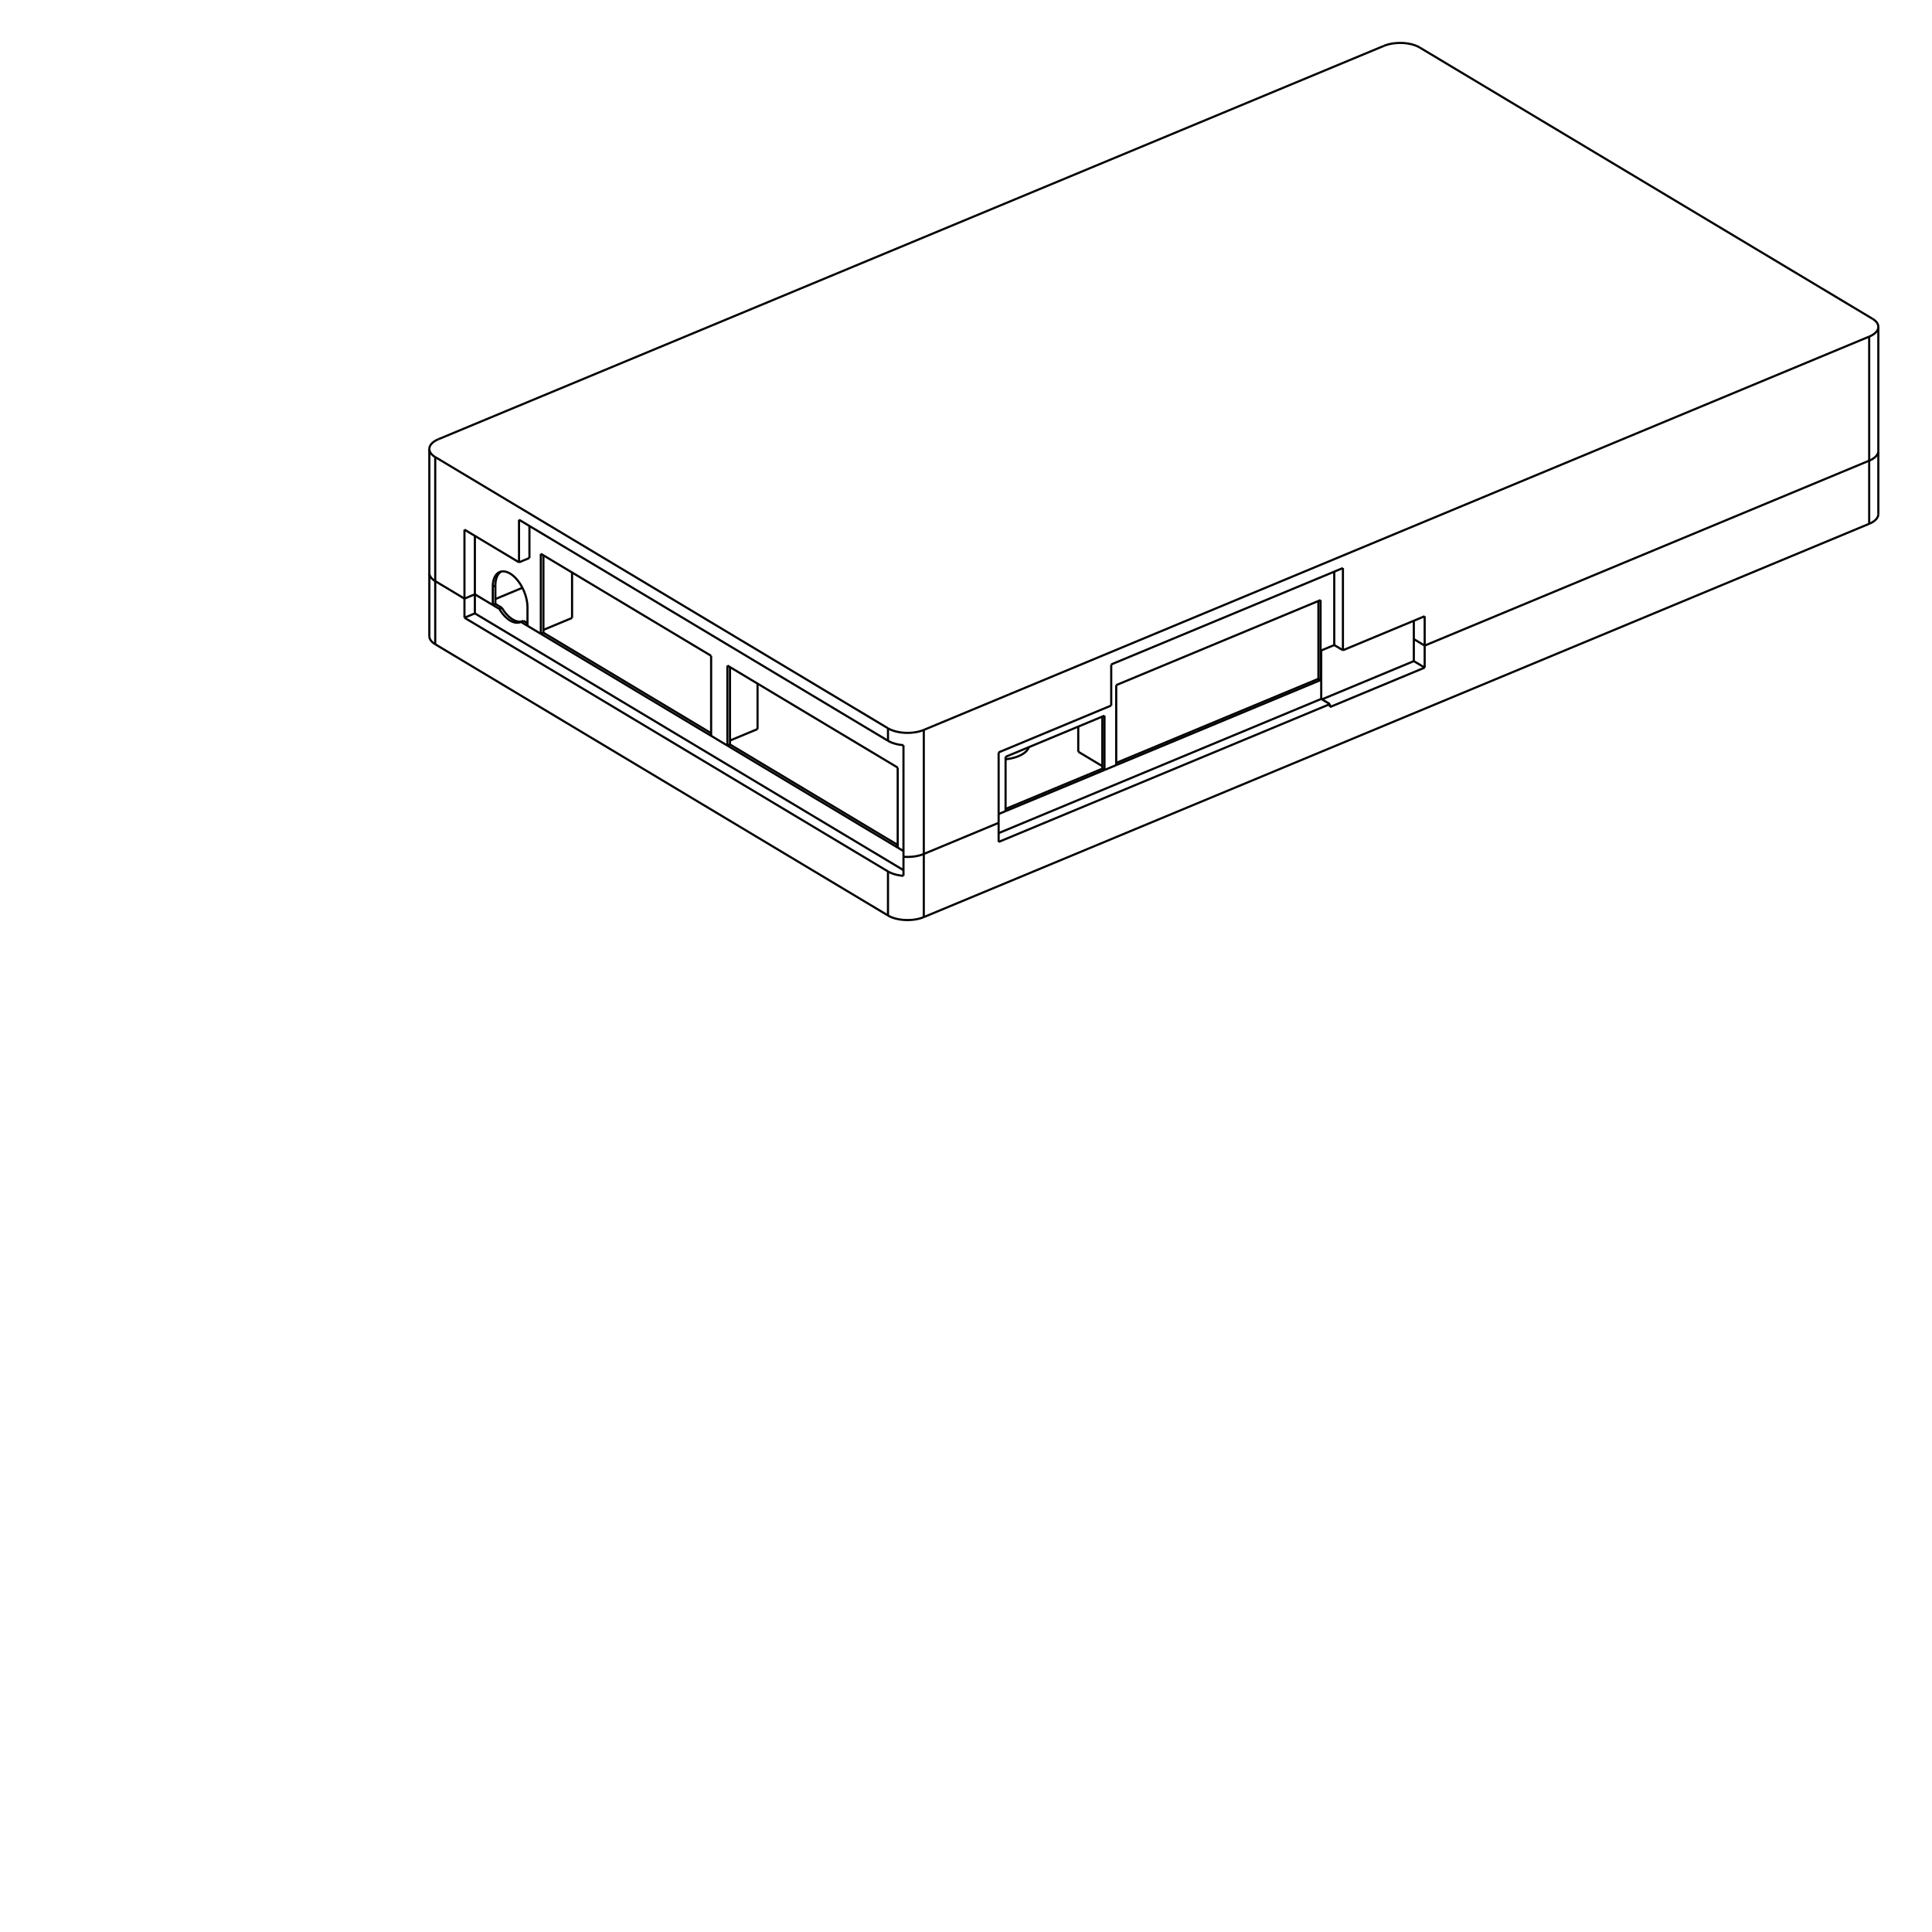
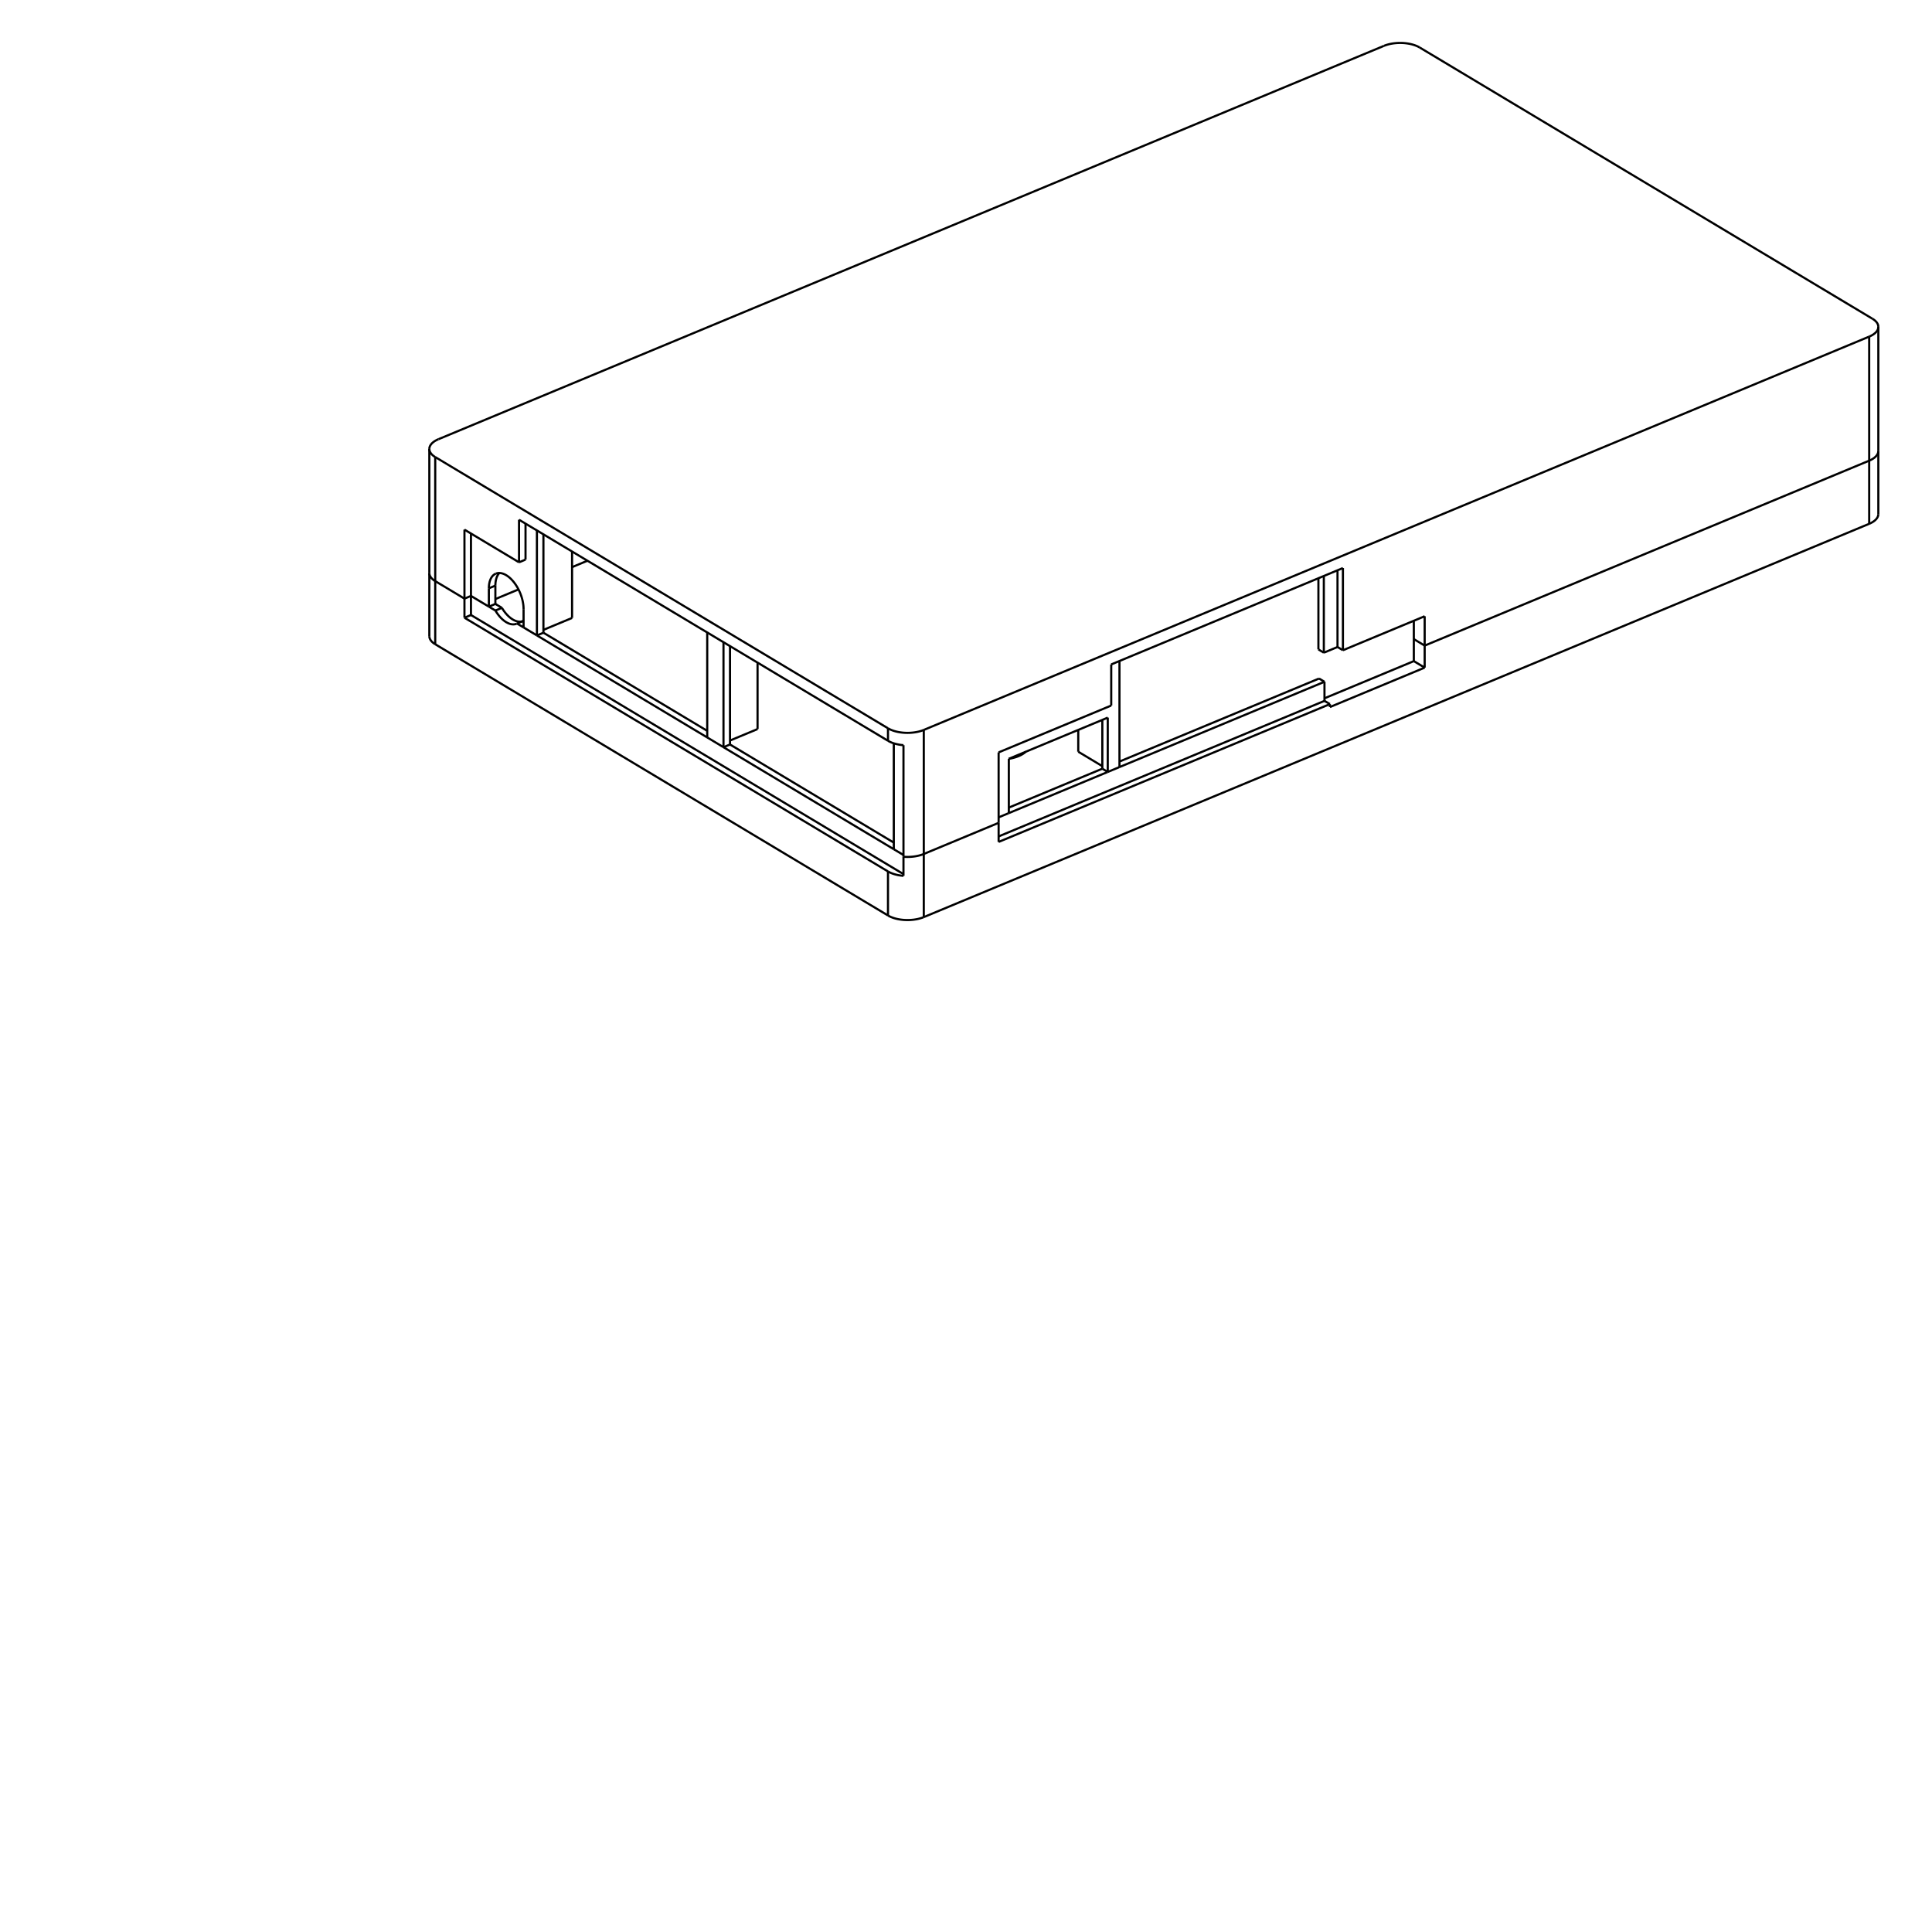
<svg xmlns="http://www.w3.org/2000/svg" width="900.0" height="900.0">
  <g transform="scale(3.946574, -3.946574)   translate(171.2915,-74.59899)" stroke-width="0.253" fill="none">
    <g stroke="rgb(160,160,160)" fill="none" stroke-dasharray="0.253,0.253">

       </g>
    <g stroke="rgb(0,0,0)" fill="none">
      <path d="M-120.615,-0.486 L-120.612,-0.551 L-120.603,-0.616 L-120.589,-0.681 L-120.57,-0.745 L-120.544,-0.809 L-120.513,-0.872 L-120.477,-0.935 L-120.435,-0.996 L-120.389,-1.057 L-120.336,-1.116 L-120.279,-1.175 L-120.217,-1.232 L-120.149,-1.288 L-120.077,-1.342 L-120.001,-1.394 L-119.919,-1.445 " />
      <path d="M-119.919,-1.445 L-66.477,-33.461 " />
      <path d="M-66.477,-33.461 L-66.38,-33.517 L-66.277,-33.57 L-66.17,-33.62 L-66.058,-33.667 L-65.941,-33.712 L-65.82,-33.754 L-65.695,-33.793 L-65.566,-33.829 L-65.434,-33.861 L-65.299,-33.89 L-65.161,-33.916 L-65.021,-33.939 L-64.879,-33.958 L-64.735,-33.974 L-64.59,-33.986 L-64.444,-33.994 L-64.297,-33.999 L-64.15,-34 L-64.002,-33.998 L-63.856,-33.992 L-63.71,-33.982 L-63.565,-33.969 L-63.421,-33.953 L-63.28,-33.932 L-63.14,-33.909 L-63.003,-33.882 L-62.869,-33.852 L-62.738,-33.818 L-62.61,-33.781 L-62.487,-33.742 L-62.367,-33.699 L-62.252,-33.653 " />
      <path d="M-62.252,-33.653 L49.34,12.772 " />
      <path d="M49.34,12.772 L49.464,12.826 L49.581,12.884 L49.691,12.944 L49.795,13.008 L49.892,13.074 L49.981,13.143 L50.063,13.214 L50.137,13.287 L50.202,13.362 L50.259,13.439 L50.308,13.518 L50.329,13.557 L50.348,13.597 L50.365,13.637 L50.379,13.678 L50.392,13.718 L50.402,13.759 L50.41,13.8 L50.415,13.84 L50.419,13.881 L50.42,13.922 " />
      <path d="M-3.718,68.992 L-3.815,69.048 L-3.918,69.101 L-4.025,69.151 L-4.137,69.198 L-4.254,69.243 L-4.375,69.285 L-4.5,69.324 L-4.629,69.36 L-4.761,69.392 L-4.896,69.422 L-5.033,69.448 L-5.174,69.47 L-5.316,69.489 L-5.46,69.505 L-5.605,69.517 L-5.751,69.525 L-5.898,69.53 L-6.045,69.531 L-6.193,69.529 L-6.339,69.523 L-6.485,69.513 L-6.63,69.5 L-6.774,69.484 L-6.915,69.464 L-7.055,69.44 L-7.192,69.413 L-7.326,69.383 L-7.457,69.349 L-7.584,69.312 L-7.708,69.273 L-7.828,69.23 L-7.943,69.184 " />
      <path d="M-119.919,6.006 L-120.001,6.057 L-120.077,6.11 L-120.149,6.164 L-120.217,6.22 L-120.279,6.277 L-120.336,6.335 L-120.389,6.395 L-120.435,6.455 L-120.477,6.517 L-120.513,6.579 L-120.544,6.643 L-120.57,6.706 L-120.589,6.771 L-120.603,6.835 L-120.612,6.9 L-120.615,6.965 " />
      <path d="M-119.919,6.006 L-116.469,3.939 " />
      <path d="M-116.469,1.686 L-116.469,3.939 " />
      <path d="M-66.477,-28.263 L-116.469,1.686 " />
      <path d="M-62.252,-26.201 L-62.377,-26.251 L-62.508,-26.297 L-62.644,-26.34 L-62.784,-26.379 L-62.928,-26.414 L-63.075,-26.445 L-63.226,-26.472 L-63.379,-26.495 L-63.535,-26.514 L-63.692,-26.529 L-63.851,-26.54 L-64.01,-26.546 L-64.17,-26.549 L-64.331,-26.547 L-64.49,-26.54 L-64.649,-26.53 " />
      <path d="M-64.649,-26.53 L-64.649,-28.782 " />
      <path d="M-64.649,-28.782 L-64.781,-28.77 L-64.912,-28.755 L-65.041,-28.737 L-65.169,-28.716 L-65.295,-28.693 L-65.418,-28.666 L-65.539,-28.637 L-65.657,-28.605 L-65.772,-28.571 L-65.884,-28.534 L-65.993,-28.494 L-66.098,-28.452 L-66.199,-28.408 L-66.296,-28.362 L-66.388,-28.313 L-66.477,-28.263 " />
      <path d="M-62.252,-26.201 L-53.417,-22.526 " />
      <path d="M-53.417,-24.779 L-53.417,-22.526 " />
      <path d="M-14.315,-8.511 L-53.417,-24.779 " />
      <path d="M-14.315,-8.858 L-14.315,-8.511 " />
      <path d="M-14.315,-8.858 L-3.129,-4.205 " />
      <path d="M-3.129,-4.205 L-3.129,-1.605 " />
      <path d="M-3.129,-1.605 L49.34,20.224 " />
      <path d="M50.42,21.374 L50.419,21.333 L50.415,21.292 L50.41,21.251 L50.402,21.21 L50.392,21.17 L50.379,21.129 L50.365,21.089 L50.348,21.049 L50.329,21.009 L50.308,20.969 L50.259,20.891 L50.202,20.814 L50.137,20.739 L50.063,20.666 L49.981,20.594 L49.892,20.526 L49.795,20.459 L49.691,20.396 L49.581,20.335 L49.464,20.278 L49.34,20.224 " />
      <path d="M-7.943,69.184 L-119.535,22.759 " />
      <path d="M-119.535,22.759 L-119.658,22.705 L-119.776,22.647 L-119.886,22.587 L-119.99,22.523 L-120.087,22.457 L-120.176,22.388 L-120.258,22.317 L-120.331,22.244 L-120.397,22.169 L-120.454,22.092 L-120.503,22.014 L-120.524,21.974 L-120.543,21.934 L-120.56,21.894 L-120.574,21.854 L-120.587,21.813 L-120.597,21.772 L-120.605,21.731 L-120.61,21.691 L-120.614,21.65 L-120.615,21.609 " />
      <path d="M-120.615,21.609 L-120.612,21.544 L-120.603,21.479 L-120.589,21.414 L-120.57,21.35 L-120.544,21.286 L-120.513,21.223 L-120.477,21.16 L-120.435,21.099 L-120.389,21.038 L-120.336,20.979 L-120.279,20.92 L-120.217,20.863 L-120.149,20.807 L-120.077,20.753 L-120.001,20.701 L-119.919,20.65 " />
      <path d="M-119.919,20.65 L-66.477,-11.366 " />
      <path d="M-66.477,-11.366 L-66.38,-11.422 L-66.277,-11.475 L-66.17,-11.525 L-66.058,-11.572 L-65.941,-11.617 L-65.82,-11.659 L-65.695,-11.698 L-65.566,-11.734 L-65.434,-11.766 L-65.299,-11.796 L-65.161,-11.821 L-65.021,-11.844 L-64.879,-11.863 L-64.735,-11.879 L-64.59,-11.891 L-64.444,-11.899 L-64.297,-11.904 L-64.15,-11.905 L-64.002,-11.903 L-63.856,-11.897 L-63.71,-11.887 L-63.565,-11.874 L-63.421,-11.858 L-63.28,-11.837 L-63.14,-11.814 L-63.003,-11.787 L-62.869,-11.757 L-62.738,-11.723 L-62.61,-11.686 L-62.487,-11.647 L-62.367,-11.604 L-62.252,-11.558 " />
      <path d="M-62.252,-11.558 L49.34,34.867 " />
      <path d="M49.34,34.867 L49.464,34.921 L49.581,34.979 L49.691,35.039 L49.795,35.103 L49.892,35.169 L49.981,35.238 L50.063,35.309 L50.137,35.382 L50.202,35.457 L50.259,35.534 L50.308,35.613 L50.329,35.652 L50.348,35.692 L50.365,35.732 L50.379,35.773 L50.392,35.813 L50.402,35.854 L50.41,35.895 L50.415,35.935 L50.419,35.976 L50.42,36.017 " />
      <path d="M50.42,36.017 L50.417,36.082 L50.408,36.147 L50.394,36.212 L50.375,36.276 L50.349,36.34 L50.319,36.403 L50.282,36.466 L50.241,36.527 L50.194,36.588 L50.141,36.647 L50.084,36.706 L50.022,36.763 L49.954,36.819 L49.882,36.873 L49.806,36.925 L49.724,36.976 " />
      <path d="M49.724,36.976 L-3.718,68.992 " />
      <path d="M-110.028,13.251 L-66.477,-12.839 " />
      <path d="M-110.028,8.226 L-110.028,13.251 " />
      <path d="M-116.469,12.084 L-110.028,8.226 " />
      <path d="M-116.469,3.939 L-116.469,12.084 " />
-       <path d="M-115.24,2.198 L-115.24,4.451 " />
-       <path d="M-115.24,4.451 L-116.469,3.939 " />
-       <path d="M-115.24,2.198 L-116.469,1.686 " />
-       <path d="M-64.649,-28.11 L-115.24,2.198 " />
+       <path d="M-115.701,2.006 L-115.701,4.259 " />
+       <path d="M-115.701,4.259 L-116.469,3.939 " />
+       <path d="M-115.701,2.006 L-116.469,1.686 " />
+       <path d="M-64.649,-28.578 L-115.701,2.006 " />
      <path d="M-64.649,-13.359 L-64.781,-13.347 L-64.912,-13.332 L-65.041,-13.314 L-65.169,-13.293 L-65.295,-13.269 L-65.418,-13.243 L-65.539,-13.214 L-65.657,-13.182 L-65.772,-13.147 L-65.884,-13.11 L-65.993,-13.071 L-66.098,-13.029 L-66.199,-12.985 L-66.296,-12.938 L-66.388,-12.89 L-66.477,-12.839 " />
      <path d="M-64.649,-13.359 L-64.649,-26.53 " />
      <path d="M-53.417,-22.526 L-53.417,-14.208 " />
      <path d="M-53.417,-14.208 L-40.127,-8.679 " />
      <path d="M-40.127,-8.679 L-40.127,-3.827 " />
      <path d="M-40.127,-3.827 L-12.778,7.551 " />
      <path d="M-12.778,-2.153 L-12.778,7.551 " />
      <path d="M-12.778,-2.153 L-3.129,1.861 " />
      <path d="M-3.129,-1.605 L-3.129,1.861 " />
-       <path d="M-15.339,-7.898 L-14.315,-8.511 " />
-       <path d="M-15.339,-7.898 L-53.417,-23.739 " />
-       <path d="M-15.339,-7.898 L-15.339,-5.645 " />
-       <path d="M-15.253,-7.949 L-4.41,-3.437 " />
+       <path d="M-14.955,-8.128 L-14.315,-8.511 " />
+       <path d="M-14.955,-8.128 L-53.417,-24.129 " />
+       <path d="M-14.955,-5.875 L-15.595,-5.491 " />
+       <path d="M-14.955,-8.128 L-14.955,-5.875 " />
+       <path d="M-14.955,-7.825 L-4.41,-3.437 " />
      <path d="M-3.129,-4.205 L-4.41,-3.437 " />
      <path d="M-4.41,-3.437 L-4.41,-0.838 " />
      <path d="M-4.41,-0.838 L-3.129,-1.605 " />
-       <path d="M-109.63,5.218 L-112.82,3.891 " />
-       <path d="M-108.799,8.737 L-108.799,12.515 " />
-       <path d="M-110.028,8.226 L-108.799,8.737 " />
-       <path d="M-115.24,4.451 L-115.24,11.348 " />
-       <path d="M-109.8,1.192 L-109.03,0.731 " />
-       <path d="M-109.03,0.731 L-107.455,-0.213 " />
-       <path d="M-107.455,-0.213 L-87.353,-12.255 " />
-       <path d="M-87.353,-12.255 L-85.433,-13.406 " />
-       <path d="M-85.433,-13.406 L-65.331,-25.448 " />
-       <path d="M-65.331,-25.448 L-64.649,-25.857 " />
-       <path d="M-112.357,2.724 L-112.29,2.614 L-112.221,2.507 L-112.15,2.403 L-112.077,2.302 L-112.003,2.204 L-111.927,2.109 L-111.849,2.017 L-111.771,1.929 L-111.691,1.845 L-111.61,1.764 L-111.528,1.688 L-111.445,1.616 L-111.362,1.548 L-111.278,1.484 L-111.194,1.425 L-111.11,1.37 L-111.025,1.32 L-110.941,1.275 L-110.857,1.235 L-110.773,1.199 L-110.69,1.169 L-110.608,1.144 L-110.526,1.123 L-110.445,1.108 L-110.366,1.098 L-110.287,1.092 L-110.21,1.092 L-110.135,1.098 L-110.061,1.108 L-109.988,1.123 L-109.918,1.144 L-109.849,1.169 " />
-       <path d="M-109.849,1.169 L-109.8,1.192 " />
-       <path d="M-115.24,4.451 L-113.127,3.185 " />
-       <path d="M-113.127,3.185 L-112.357,2.724 " />
-       <path d="M-13.802,-1.54 L-13.802,7.125 " />
-       <path d="M-12.778,-2.153 L-13.802,-1.54 " />
-       <path d="M-15.339,-2.179 L-13.802,-1.54 " />
+       <path d="M-101.951,8.413 L-103.767,7.657 " />
+       <path d="M-110.091,5.026 L-112.82,3.891 " />
+       <path d="M-109.26,8.546 L-109.26,12.791 " />
+       <path d="M-110.028,8.226 L-109.26,8.546 " />
+       <path d="M-115.701,4.259 L-115.701,11.624 " />
+       <path d="M-110.261,1 L-109.491,0.539 " />
+       <path d="M-109.491,0.539 L-107.916,-0.405 " />
+       <path d="M-107.916,-0.405 L-87.814,-12.447 " />
+       <path d="M-87.814,-12.447 L-85.894,-13.598 " />
+       <path d="M-85.894,-13.598 L-65.792,-25.64 " />
+       <path d="M-65.792,-25.64 L-64.649,-26.325 " />
+       <path d="M-112.818,2.532 L-112.751,2.423 L-112.682,2.316 L-112.611,2.211 L-112.538,2.11 L-112.464,2.012 L-112.388,1.917 L-112.31,1.825 L-112.232,1.737 L-112.152,1.653 L-112.071,1.573 L-111.989,1.496 L-111.906,1.424 L-111.823,1.356 L-111.739,1.292 L-111.655,1.233 L-111.571,1.179 L-111.486,1.129 L-111.402,1.084 L-111.318,1.043 L-111.234,1.008 L-111.151,0.977 L-111.069,0.952 L-110.987,0.931 L-110.906,0.916 L-110.827,0.906 L-110.748,0.901 L-110.671,0.901 L-110.596,0.906 L-110.521,0.916 L-110.449,0.932 L-110.379,0.952 L-110.31,0.978 " />
+       <path d="M-110.31,0.978 L-110.261,1 " />
+       <path d="M-115.701,4.259 L-113.588,2.993 " />
+       <path d="M-113.588,2.993 L-112.818,2.532 " />
+       <path d="M-13.418,-1.77 L-13.418,7.285 " />
+       <path d="M-12.778,-2.153 L-13.418,-1.77 " />
+       <path d="M-15.032,-2.441 L-15.672,-2.058 " />
+       <path d="M-13.418,-1.77 L-15.032,-2.441 " />
      <path d="M-4.41,-0.838 L-4.41,1.328 " />
-       <path d="M-53.417,-21.486 L-52.598,-21.145 " />
-       <path d="M-52.598,-21.145 L-40.921,-16.287 " />
-       <path d="M-39.538,-15.712 L-40.921,-16.287 " />
-       <path d="M-39.538,-15.712 L-15.416,-5.677 " />
-       <path d="M-15.416,-5.677 L-15.339,-5.645 " />
-       <path d="M-52.598,-20.885 L-41.177,-16.134 " />
-       <path d="M-39.538,-15.452 L-15.672,-5.523 " />
-       <path d="M-15.339,-5.645 L-15.339,-2.179 " />
-       <path d="M-52.598,-15.021 L-52.469,-15.006 L-52.341,-14.989 L-52.215,-14.97 L-52.09,-14.948 L-51.968,-14.924 L-51.847,-14.898 L-51.728,-14.87 L-51.611,-14.839 L-51.497,-14.806 L-51.385,-14.771 L-51.276,-14.734 L-51.17,-14.695 L-51.067,-14.653 L-50.967,-14.61 L-50.87,-14.565 L-50.777,-14.519 L-50.688,-14.47 L-50.602,-14.42 L-50.52,-14.369 L-50.442,-14.316 L-50.368,-14.261 L-50.298,-14.205 L-50.233,-14.148 L-50.171,-14.09 L-50.115,-14.03 L-50.063,-13.97 L-50.015,-13.908 L-49.972,-13.846 L-49.934,-13.783 L-49.901,-13.719 L-49.872,-13.655 L-49.848,-13.59 " />
-       <path d="M-107.455,-0.213 L-107.455,9.232 " />
-       <path d="M-107.455,9.232 L-87.353,-2.811 " />
-       <path d="M-87.353,-12.255 L-87.353,-2.811 " />
-       <path d="M-85.433,-13.406 L-85.433,-3.961 " />
-       <path d="M-85.433,-3.961 L-65.331,-16.004 " />
-       <path d="M-65.331,-25.448 L-65.331,-16.004 " />
-       <path d="M-113.127,3.185 L-113.127,5.351 " />
-       <path d="M-113.127,5.351 L-113.124,5.51 L-113.113,5.664 L-113.096,5.812 L-113.072,5.955 L-113.042,6.092 L-113.024,6.158 L-113.004,6.223 L-112.983,6.285 L-112.961,6.346 L-112.936,6.405 L-112.911,6.462 L-112.883,6.517 L-112.855,6.57 L-112.824,6.62 L-112.792,6.669 L-112.759,6.716 L-112.725,6.76 L-112.689,6.803 L-112.651,6.843 L-112.613,6.881 L-112.573,6.916 L-112.531,6.949 L-112.489,6.98 L-112.445,7.008 L-112.4,7.034 L-112.355,7.057 L-112.308,7.078 " />
-       <path d="M-112.308,7.078 L-112.25,7.1 L-112.191,7.119 L-112.131,7.133 L-112.07,7.144 L-112.007,7.152 L-111.943,7.156 L-111.879,7.156 L-111.813,7.152 L-111.746,7.145 L-111.679,7.135 L-111.611,7.12 L-111.542,7.102 L-111.473,7.081 L-111.403,7.056 L-111.333,7.028 L-111.262,6.996 L-111.192,6.96 L-111.121,6.922 L-111.05,6.879 L-110.979,6.834 L-110.908,6.785 L-110.838,6.733 L-110.768,6.678 L-110.698,6.62 L-110.628,6.559 L-110.56,6.495 L-110.491,6.429 L-110.424,6.359 L-110.357,6.287 L-110.291,6.212 L-110.226,6.135 L-110.162,6.055 L-110.099,5.973 L-110.038,5.889 L-109.977,5.803 L-109.918,5.714 L-109.861,5.624 L-109.804,5.532 L-109.75,5.438 L-109.696,5.343 L-109.645,5.246 L-109.595,5.148 L-109.547,5.049 L-109.501,4.948 L-109.457,4.847 L-109.414,4.744 L-109.374,4.641 L-109.336,4.538 L-109.3,4.434 L-109.265,4.329 L-109.234,4.224 L-109.204,4.119 L-109.176,4.014 L-109.151,3.91 L-109.128,3.805 L-109.108,3.701 L-109.09,3.597 L-109.074,3.495 L-109.06,3.392 L-109.049,3.291 L-109.041,3.191 L-109.035,3.091 L-109.031,2.993 L-109.03,2.897 " />
-       <path d="M-109.03,0.731 L-109.03,2.897 " />
-       <path d="M-109.492,1.32 L-109.8,1.192 " />
-       <path d="M-109.03,1.042 L-109.492,1.32 " />
-       <path d="M-107.148,-0.085 L-107.455,-0.213 " />
-       <path d="M-87.353,-11.943 L-107.148,-0.085 " />
-       <path d="M-85.125,-13.278 L-85.433,-13.406 " />
-       <path d="M-65.331,-25.137 L-85.125,-13.278 " />
+       <path d="M-53.417,-21.876 L-52.213,-21.376 " />
+       <path d="M-52.213,-21.376 L-40.536,-16.518 " />
+       <path d="M-39.154,-15.942 L-40.536,-16.518 " />
+       <path d="M-39.154,-15.942 L-14.955,-5.875 " />
+       <path d="M-52.213,-20.726 L-41.177,-16.134 " />
+       <path d="M-39.154,-15.292 L-15.595,-5.491 " />
+       <path d="M-52.213,-14.97 L-52.056,-14.942 L-51.901,-14.91 L-51.75,-14.875 L-51.602,-14.836 L-51.458,-14.794 L-51.318,-14.749 L-51.183,-14.7 L-51.053,-14.648 L-50.927,-14.592 L-50.808,-14.534 L-50.693,-14.474 L-50.585,-14.41 L-50.483,-14.344 L-50.387,-14.276 L-50.298,-14.205 L-50.216,-14.133 " />
+       <path d="M-107.916,-0.405 L-107.916,11.986 " />
+       <path d="M-87.814,-12.447 L-87.814,-0.057 " />
+       <path d="M-85.894,-13.598 L-85.894,-1.207 " />
+       <path d="M-65.792,-25.64 L-65.792,-13.141 " />
+       <path d="M-113.588,2.993 L-113.588,5.159 " />
+       <path d="M-113.588,5.159 L-113.584,5.318 L-113.574,5.472 L-113.557,5.621 L-113.533,5.764 L-113.503,5.901 L-113.485,5.967 L-113.465,6.031 L-113.444,6.093 L-113.422,6.154 L-113.397,6.213 L-113.372,6.27 L-113.344,6.325 L-113.315,6.378 L-113.285,6.429 L-113.253,6.478 L-113.22,6.524 L-113.186,6.569 L-113.15,6.611 L-113.112,6.651 L-113.073,6.689 L-113.033,6.724 L-112.992,6.757 L-112.95,6.788 L-112.906,6.816 L-112.861,6.842 L-112.815,6.866 L-112.768,6.887 " />
+       <path d="M-112.768,6.887 L-112.711,6.909 L-112.652,6.927 L-112.592,6.941 L-112.531,6.953 L-112.468,6.96 L-112.404,6.964 L-112.34,6.964 L-112.274,6.961 L-112.207,6.954 L-112.14,6.943 L-112.072,6.929 L-112.003,6.911 L-111.934,6.889 L-111.864,6.864 L-111.794,6.836 L-111.723,6.804 L-111.653,6.769 L-111.582,6.73 L-111.511,6.688 L-111.44,6.642 L-111.369,6.594 L-111.299,6.542 L-111.229,6.487 L-111.159,6.429 L-111.089,6.368 L-111.02,6.304 L-110.952,6.237 L-110.885,6.167 L-110.818,6.095 L-110.752,6.02 L-110.687,5.943 L-110.623,5.863 L-110.56,5.781 L-110.499,5.697 L-110.438,5.611 L-110.379,5.522 L-110.321,5.432 L-110.265,5.34 L-110.21,5.246 L-110.157,5.151 L-110.106,5.054 L-110.056,4.956 L-110.008,4.857 L-109.962,4.756 L-109.918,4.655 L-109.875,4.553 L-109.835,4.45 L-109.797,4.346 L-109.76,4.242 L-109.726,4.137 L-109.694,4.032 L-109.665,3.928 L-109.637,3.823 L-109.612,3.718 L-109.589,3.613 L-109.569,3.509 L-109.551,3.406 L-109.535,3.303 L-109.521,3.201 L-109.51,3.099 L-109.502,2.999 L-109.496,2.9 L-109.492,2.802 L-109.491,2.705 " />
+       <path d="M-109.491,0.539 L-109.491,2.705 " />
+       <path d="M-109.492,1.32 L-110.261,1 " />
+       <path d="M-109.491,1.319 L-109.492,1.32 " />
+       <path d="M-107.148,-0.085 L-107.916,-0.405 " />
+       <path d="M-87.814,-11.667 L-107.148,-0.085 " />
+       <path d="M-85.125,-13.278 L-85.894,-13.598 " />
+       <path d="M-65.792,-24.86 L-85.125,-13.278 " />
      <path d="M-112.05,2.852 L-111.984,2.745 L-111.917,2.64 L-111.848,2.538 L-111.777,2.439 L-111.704,2.343 L-111.63,2.25 L-111.555,2.16 L-111.478,2.073 L-111.4,1.99 L-111.321,1.911 L-111.242,1.835 L-111.161,1.763 L-111.08,1.696 L-110.998,1.632 L-110.916,1.573 L-110.834,1.518 L-110.751,1.467 L-110.669,1.421 L-110.587,1.38 L-110.505,1.343 L-110.424,1.311 L-110.343,1.284 L-110.262,1.261 L-110.183,1.244 L-110.105,1.231 L-110.027,1.223 L-109.951,1.22 L-109.876,1.222 L-109.803,1.228 L-109.731,1.24 L-109.661,1.256 L-109.593,1.278 " />
-       <path d="M-112.05,2.852 L-112.357,2.724 " />
+       <path d="M-112.05,2.852 L-112.818,2.532 " />
      <path d="M-112.05,2.852 L-112.82,3.313 " />
-       <path d="M-112.82,3.313 L-113.127,3.185 " />
-       <path d="M-52.598,-14.734 L-52.598,-21.145 " />
-       <path d="M-15.416,3.768 L-15.416,-5.677 " />
-       <path d="M-15.416,3.768 L-39.538,-6.268 " />
-       <path d="M-39.538,-6.268 L-39.538,-15.712 " />
-       <path d="M-40.921,-16.287 L-40.921,-9.876 " />
-       <path d="M-40.921,-9.876 L-52.598,-14.734 " />
-       <path d="M-41.177,-16.134 L-41.177,-9.982 " />
-       <path d="M-15.672,-5.523 L-15.672,3.661 " />
-       <path d="M-40.921,-16.287 L-41.177,-16.134 " />
-       <path d="M-15.416,-5.677 L-15.672,-5.523 " />
-       <path d="M-107.148,-0.085 L-107.148,9.048 " />
-       <path d="M-85.125,-13.278 L-85.125,-4.146 " />
-       <path d="M-112.82,5.479 L-113.127,5.351 " />
+       <path d="M-112.82,3.313 L-113.588,2.993 " />
+       <path d="M-52.213,-14.964 L-52.213,-21.376 " />
+       <path d="M-15.032,6.614 L-15.032,-2.441 " />
+       <path d="M-39.154,-15.942 L-39.154,-3.422 " />
+       <path d="M-40.536,-16.518 L-40.536,-10.106 " />
+       <path d="M-52.213,-14.964 L-40.536,-10.106 " />
+       <path d="M-15.672,-2.058 L-15.672,6.347 " />
+       <path d="M-40.536,-16.518 L-41.177,-16.134 " />
+       <path d="M-41.177,-16.134 L-41.177,-10.372 " />
+       <path d="M-107.148,-0.085 L-107.148,11.526 " />
+       <path d="M-85.125,-13.278 L-85.125,-1.667 " />
+       <path d="M-112.82,5.479 L-113.588,5.159 " />
      <path d="M-112.82,3.313 L-112.82,5.479 " />
-       <path d="M-112.148,7.129 L-112.188,7.104 L-112.226,7.076 L-112.263,7.046 L-112.299,7.014 L-112.334,6.981 L-112.368,6.946 L-112.401,6.908 L-112.432,6.869 L-112.493,6.786 L-112.548,6.696 L-112.599,6.599 L-112.644,6.496 L-112.685,6.387 L-112.72,6.272 L-112.751,6.152 L-112.775,6.026 L-112.795,5.896 L-112.809,5.761 L-112.817,5.622 L-112.82,5.479 " />
+       <path d="M-112.35,6.964 L-112.405,6.903 L-112.457,6.837 L-112.505,6.766 L-112.551,6.691 L-112.593,6.611 L-112.632,6.527 L-112.667,6.438 L-112.699,6.345 L-112.727,6.249 L-112.751,6.148 L-112.772,6.044 L-112.789,5.937 L-112.803,5.827 L-112.812,5.714 L-112.818,5.598 L-112.82,5.479 " />
      <path d="M-41.177,-15.835 L-44.019,-14.132 " />
-       <path d="M-44.019,-14.132 L-44.019,-11.165 " />
-       <path d="M-81.873,-11.457 L-81.873,-6.094 " />
+       <path d="M-44.019,-14.132 L-44.019,-11.555 " />
+       <path d="M-103.767,1.659 L-103.767,9.501 " />
+       <path d="M-103.767,1.659 L-107.148,0.253 " />
+       <path d="M-81.873,-11.457 L-81.873,-3.616 " />
      <path d="M-81.873,-11.457 L-85.125,-12.81 " />
-       <path d="M-103.767,1.659 L-103.767,7.023 " />
-       <path d="M-103.767,1.659 L-107.148,0.253 " />
      <path d="M-119.919,-1.445 L-119.919,6.006 " />
      <path d="M-66.477,-33.461 L-66.477,-28.263 " />
      <path d="M-62.252,-33.653 L-62.252,-26.201 " />
      <path d="M49.34,12.772 L49.34,20.224 " />
      <path d="M-119.919,6.006 L-119.919,20.65 " />
      <path d="M-66.477,-12.839 L-66.477,-11.366 " />
      <path d="M-62.252,-26.201 L-62.252,-11.558 " />
      <path d="M49.34,20.224 L49.34,34.867 " />
      <path d="M-120.615,6.965 L-120.615,-0.486 " />
      <path d="M50.42,21.374 L50.42,13.922 " />
      <path d="M-120.615,21.609 L-120.615,6.965 " />
      <path d="M50.42,36.017 L50.42,21.374 " />
    </g>
  </g>
</svg>
